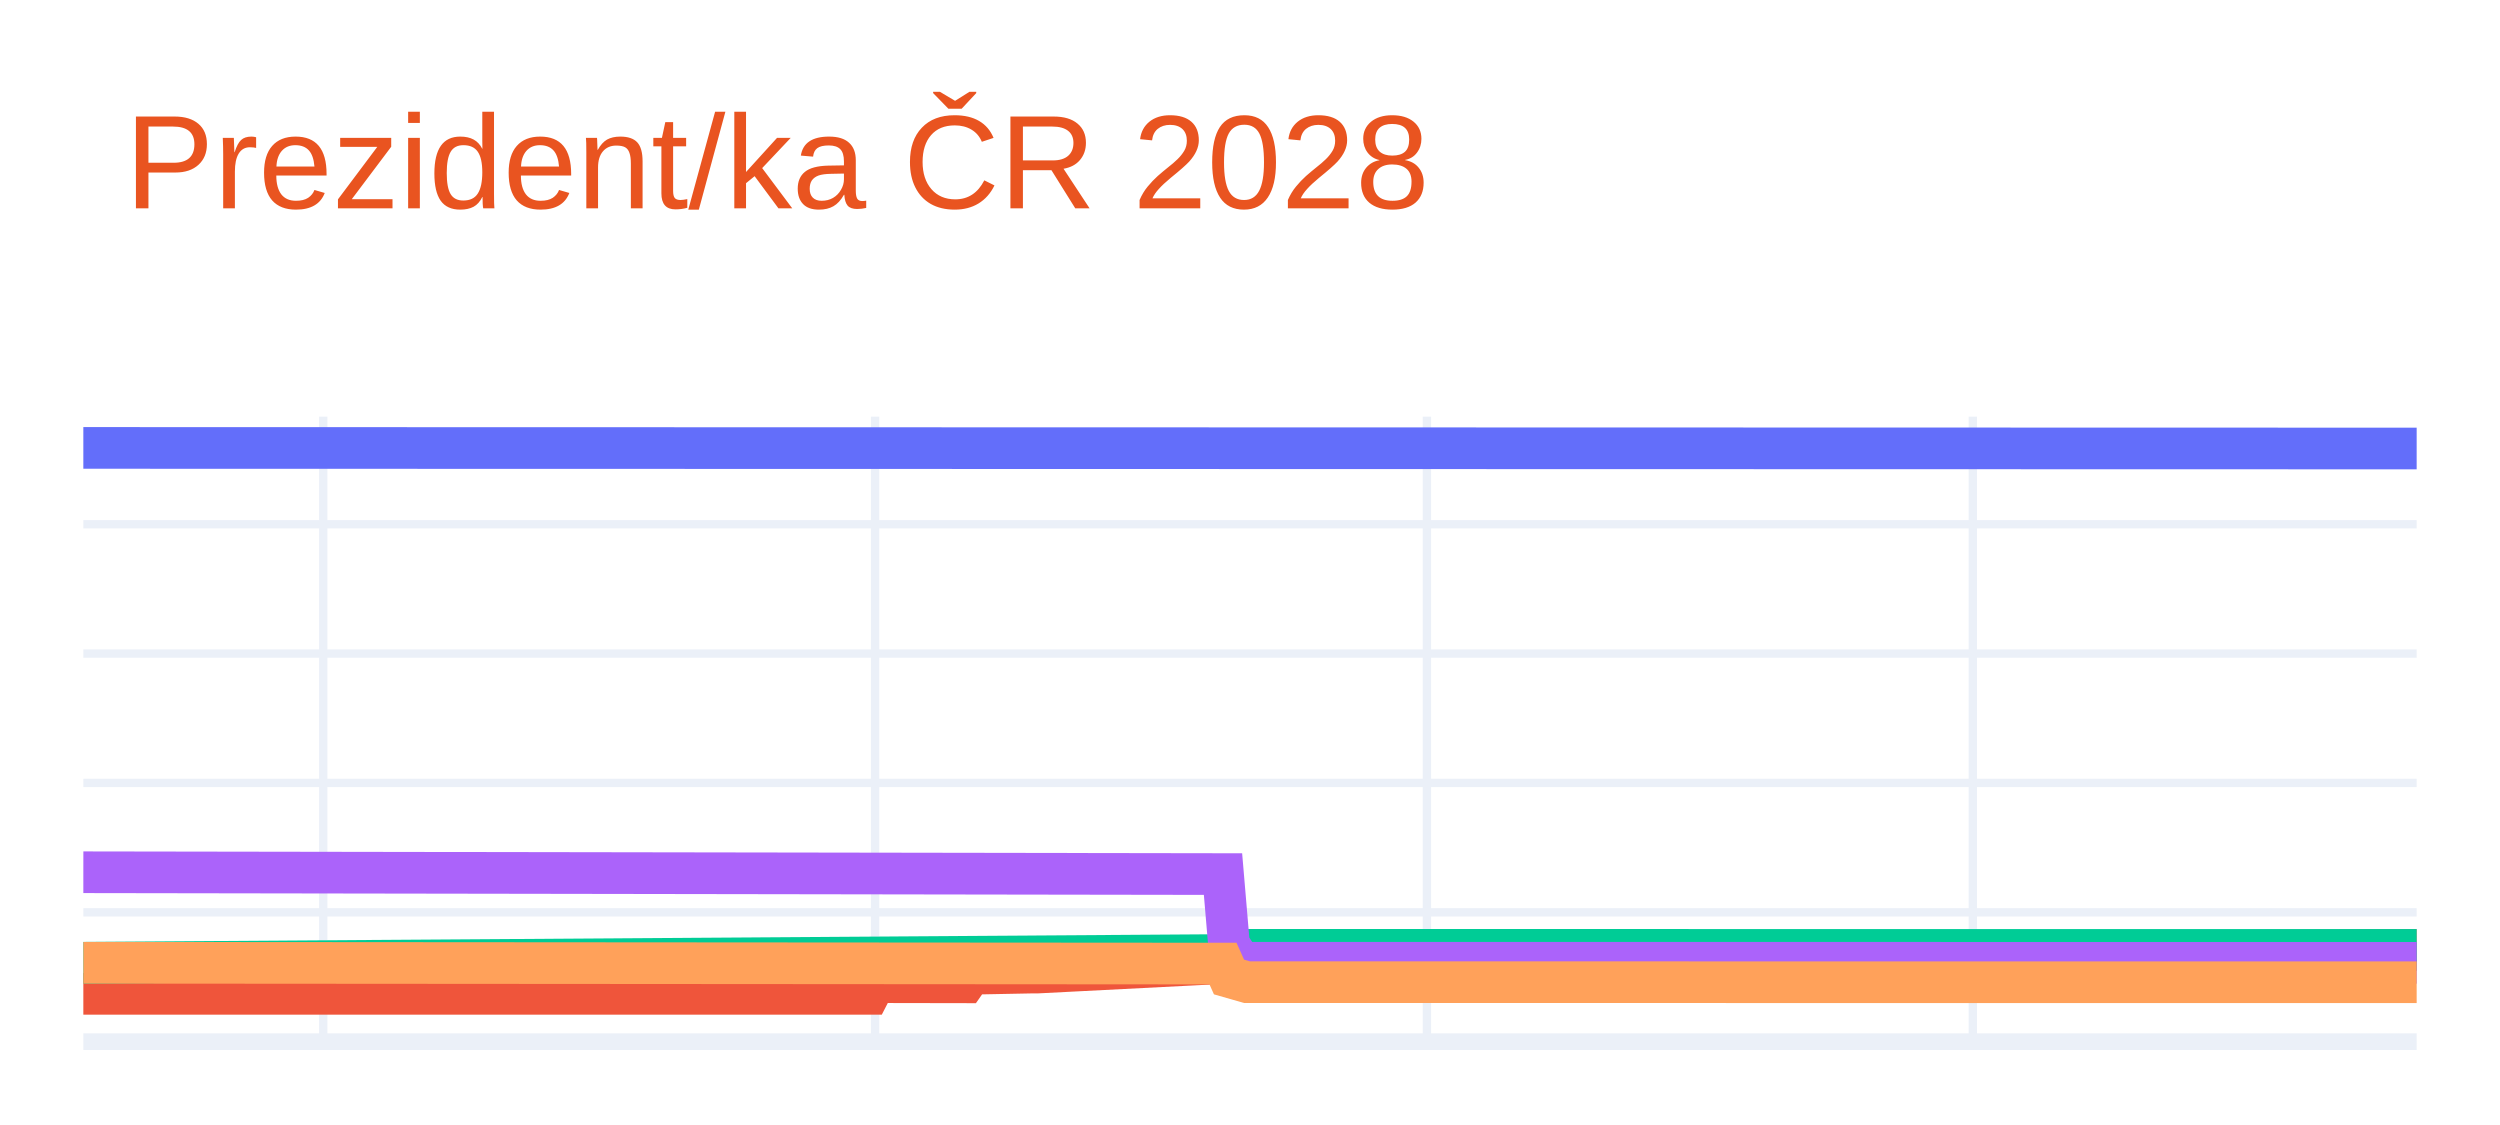
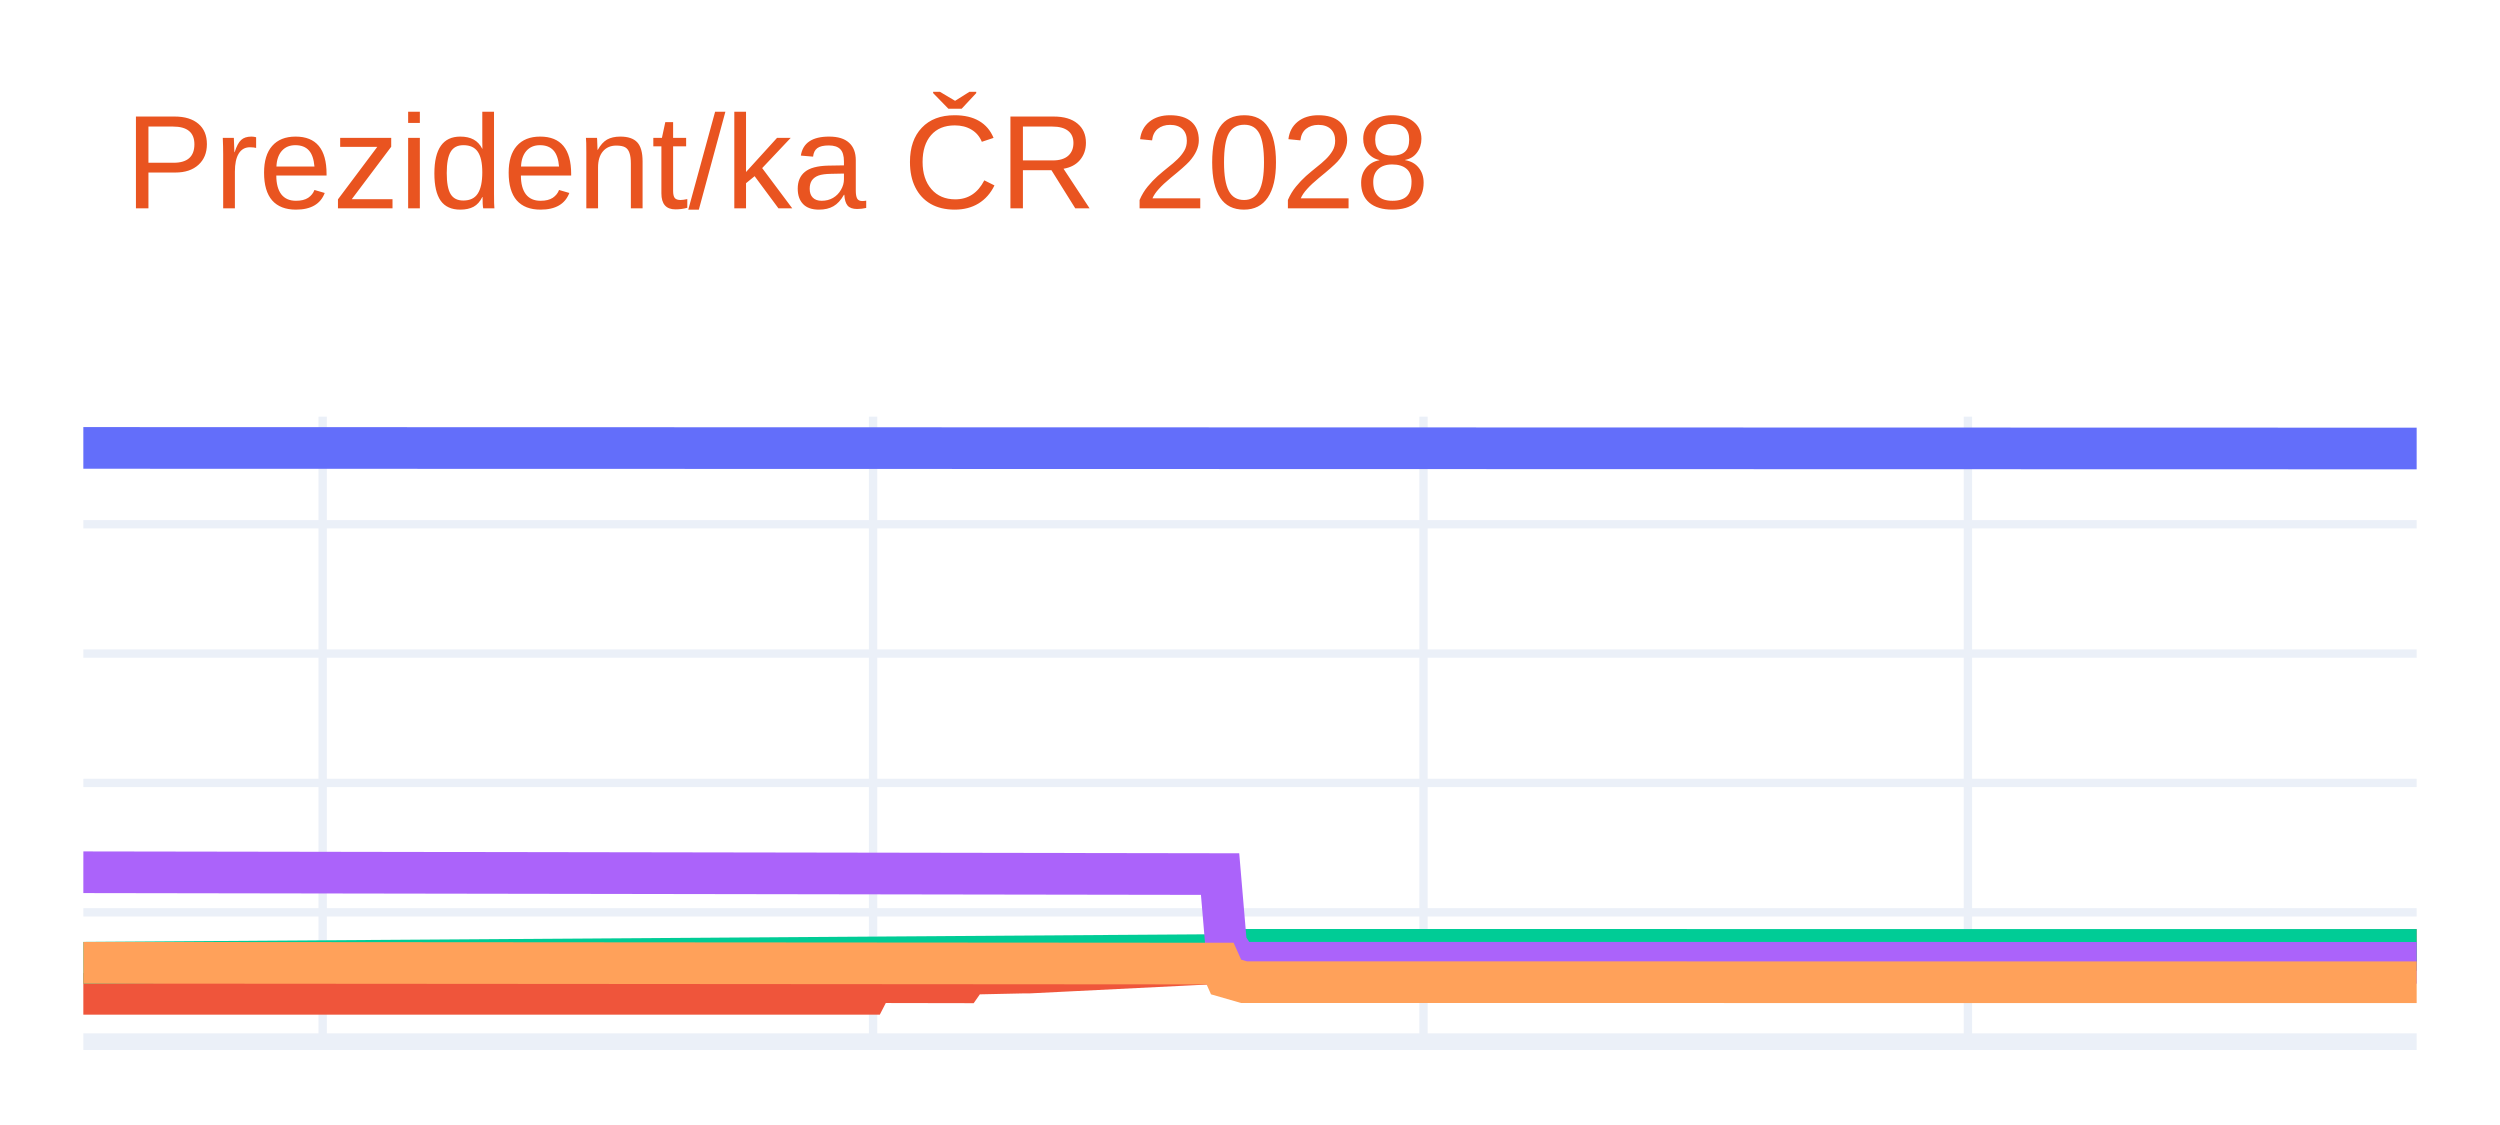
<svg xmlns="http://www.w3.org/2000/svg" class="main-svg" width="300" height="135" style="" viewBox="0 0 300 135">
  <rect x="0" y="0" width="300" height="135" style="fill: rgb(255, 255, 255); fill-opacity: 1;" />
-   <defs id="defs-fa3ba2">
+   <defs id="defs-1ffc56">
    <g class="clips">
-       <clipPath id="clipfa3ba2xyplot" class="plotclip">
+       <clipPath id="clip1ffc56xyplot" class="plotclip">
        <rect width="280" height="75" />
      </clipPath>
-       <clipPath class="axesclip" id="clipfa3ba2x">
+       <clipPath class="axesclip" id="clip1ffc56x">
        <rect x="10" y="0" width="280" height="135" />
      </clipPath>
-       <clipPath class="axesclip" id="clipfa3ba2y">
+       <clipPath class="axesclip" id="clip1ffc56y">
        <rect x="0" y="50" width="300" height="75" />
      </clipPath>
-       <clipPath class="axesclip" id="clipfa3ba2xy">
+       <clipPath class="axesclip" id="clip1ffc56xy">
        <rect x="10" y="50" width="280" height="75" />
      </clipPath>
    </g>
    <g class="gradients" />
    <g class="patterns" />
  </defs>
  <g class="bglayer" />
  <g class="layer-below">
    <g class="imagelayer" />
    <g class="shapelayer" />
  </g>
  <g class="cartesianlayer">
    <g class="subplot xy">
      <g class="layer-subplot">
        <g class="shapelayer" />
        <g class="imagelayer" />
      </g>
      <g class="minor-gridlayer">
        <g class="x" />
        <g class="y" />
      </g>
      <g class="gridlayer">
        <g class="x">
-           <path class="xgrid crisp" transform="translate(38.79,0)" d="M0,50v75" style="stroke: rgb(235, 240, 248); stroke-opacity: 1; stroke-width: 1px;" />
-           <path class="xgrid crisp" transform="translate(105.01,0)" d="M0,50v75" style="stroke: rgb(235, 240, 248); stroke-opacity: 1; stroke-width: 1px;" />
-           <path class="xgrid crisp" transform="translate(171.23,0)" d="M0,50v75" style="stroke: rgb(235, 240, 248); stroke-opacity: 1; stroke-width: 1px;" />
-           <path class="xgrid crisp" transform="translate(236.74,0)" d="M0,50v75" style="stroke: rgb(235, 240, 248); stroke-opacity: 1; stroke-width: 1px;" />
+           <path class="xgrid crisp" transform="translate(38.72,0)" d="M0,50v75" style="stroke: rgb(235, 240, 248); stroke-opacity: 1; stroke-width: 1px;" />
+           <path class="xgrid crisp" transform="translate(104.77,0)" d="M0,50v75" style="stroke: rgb(235, 240, 248); stroke-opacity: 1; stroke-width: 1px;" />
+           <path class="xgrid crisp" transform="translate(170.82,0)" d="M0,50v75" style="stroke: rgb(235, 240, 248); stroke-opacity: 1; stroke-width: 1px;" />
+           <path class="xgrid crisp" transform="translate(236.15,0)" d="M0,50v75" style="stroke: rgb(235, 240, 248); stroke-opacity: 1; stroke-width: 1px;" />
        </g>
        <g class="y">
          <path class="ygrid crisp" transform="translate(0,109.48)" d="M10,0h280" style="stroke: rgb(235, 240, 248); stroke-opacity: 1; stroke-width: 1px;" />
          <path class="ygrid crisp" transform="translate(0,93.95)" d="M10,0h280" style="stroke: rgb(235, 240, 248); stroke-opacity: 1; stroke-width: 1px;" />
          <path class="ygrid crisp" transform="translate(0,78.43)" d="M10,0h280" style="stroke: rgb(235, 240, 248); stroke-opacity: 1; stroke-width: 1px;" />
          <path class="ygrid crisp" transform="translate(0,62.91)" d="M10,0h280" style="stroke: rgb(235, 240, 248); stroke-opacity: 1; stroke-width: 1px;" />
        </g>
      </g>
      <g class="zerolinelayer">
        <path class="yzl zl crisp" transform="translate(0,125)" d="M10,0h280" style="stroke: rgb(235, 240, 248); stroke-opacity: 1; stroke-width: 2px;" />
      </g>
      <g class="layer-between">
        <g class="shapelayer" />
        <g class="imagelayer" />
      </g>
      <path class="xlines-below" />
      <path class="ylines-below" />
      <g class="overlines-below" />
      <g class="xaxislayer-below" />
      <g class="yaxislayer-below" />
      <g class="overaxes-below" />
-       <g class="plot" transform="translate(10,50)" clip-path="url(#clipfa3ba2xyplot)">
+       <g class="plot" transform="translate(10,50)" clip-path="url(#clip1ffc56xyplot)">
        <g class="scatterlayer mlayer">
-           <g class="trace scatter trace70c74d" style="stroke-miterlimit: 2; opacity: 1;">
+           <g class="trace scatter trace2df2c1" style="stroke-miterlimit: 2; opacity: 1;">
            <g class="fills" />
            <g class="errorbars" />
            <g class="lines">
              <path class="js-line" d="M0,3.75L280,3.82" style="vector-effect: none; fill: none; stroke: rgb(99, 110, 250); stroke-opacity: 1; stroke-width: 5px; opacity: 1;" />
            </g>
            <g class="points" />
            <g class="text" />
          </g>
-           <g class="trace scatter trace364d41" style="stroke-miterlimit: 2; opacity: 1;">
+           <g class="trace scatter traceb138f5" style="stroke-miterlimit: 2; opacity: 1;">
            <g class="fills" />
            <g class="errorbars" />
            <g class="lines">
-               <path class="js-line" d="M0,69.26L94.29,69.26L95.01,67.86L105.81,67.88L106.53,66.85L113.73,66.71L114.45,66.71L137.48,65.53L138.2,64.75L280,63.99" style="vector-effect: none; fill: none; stroke: rgb(239, 85, 59); stroke-opacity: 1; stroke-width: 5px; opacity: 1;" />
+               <path class="js-line" d="M0,69.26L94.05,69.26L94.77,67.86L105.54,67.88L106.26,66.85L112.72,66.71L113.44,66.71L137.13,65.53L137.85,64.75L280,63.99" style="vector-effect: none; fill: none; stroke: rgb(239, 85, 59); stroke-opacity: 1; stroke-width: 5px; opacity: 1;" />
            </g>
            <g class="points" />
            <g class="text" />
          </g>
-           <g class="trace scatter trace85d081" style="stroke-miterlimit: 2; opacity: 1;">
+           <g class="trace scatter trace35ca24" style="stroke-miterlimit: 2; opacity: 1;">
            <g class="fills" />
            <g class="errorbars" />
            <g class="lines">
-               <path class="js-line" d="M0,65.53L137.48,64.6L138.2,63.98L280,63.99" style="vector-effect: none; fill: none; stroke: rgb(0, 204, 150); stroke-opacity: 1; stroke-width: 5px; opacity: 1;" />
+               <path class="js-line" d="M0,65.53L137.13,64.6L137.85,63.98L280,63.99" style="vector-effect: none; fill: none; stroke: rgb(0, 204, 150); stroke-opacity: 1; stroke-width: 5px; opacity: 1;" />
            </g>
            <g class="points" />
            <g class="text" />
          </g>
-           <g class="trace scatter tracebeae39" style="stroke-miterlimit: 2; opacity: 1;">
+           <g class="trace scatter tracee0ef56" style="stroke-miterlimit: 2; opacity: 1;">
            <g class="fills" />
            <g class="errorbars" />
            <g class="lines">
-               <path class="js-line" d="M0,54.67L136.76,54.89L137.48,63.36L138.92,65.53L139.64,65.53L280,65.54" style="vector-effect: none; fill: none; stroke: rgb(171, 99, 250); stroke-opacity: 1; stroke-width: 5px; opacity: 1;" />
+               <path class="js-line" d="M0,54.67L136.41,54.89L137.13,63.36L138.56,65.53L139.28,65.53L280,65.54" style="vector-effect: none; fill: none; stroke: rgb(171, 99, 250); stroke-opacity: 1; stroke-width: 5px; opacity: 1;" />
            </g>
            <g class="points" />
            <g class="text" />
          </g>
-           <g class="trace scatter traced2d379" style="stroke-miterlimit: 2; opacity: 1;">
+           <g class="trace scatter tracec698aa" style="stroke-miterlimit: 2; opacity: 1;">
            <g class="fills" />
            <g class="errorbars" />
            <g class="lines">
-               <path class="js-line" d="M0,65.53L136.76,65.63L137.48,67.24L139.64,67.86L140.36,67.86L280,67.87" style="vector-effect: none; fill: none; stroke: rgb(255, 161, 90); stroke-opacity: 1; stroke-width: 5px; opacity: 1;" />
+               <path class="js-line" d="M0,65.53L136.41,65.63L137.13,67.24L139.28,67.86L140,67.86L280,67.87" style="vector-effect: none; fill: none; stroke: rgb(255, 161, 90); stroke-opacity: 1; stroke-width: 5px; opacity: 1;" />
            </g>
            <g class="points" />
            <g class="text" />
          </g>
        </g>
      </g>
      <g class="overplot" />
      <path class="xlines-above crisp" d="M0,0" style="fill: none;" />
      <path class="ylines-above crisp" d="M0,0" style="fill: none;" />
      <g class="overlines-above" />
      <g class="xaxislayer-above" />
      <g class="yaxislayer-above" />
      <g class="overaxes-above" />
    </g>
  </g>
  <g class="polarlayer" />
  <g class="smithlayer" />
  <g class="ternarylayer" />
  <g class="geolayer" />
  <g class="funnelarealayer" />
  <g class="pielayer" />
  <g class="iciclelayer" />
  <g class="treemaplayer" />
  <g class="sunburstlayer" />
  <g class="glimages" />
-   <defs id="topdefs-fa3ba2">
+   <defs id="topdefs-1ffc56">
    <g class="clips" />
  </defs>
  <g class="layer-above">
    <g class="imagelayer" />
    <g class="shapelayer" />
  </g>
  <g class="infolayer">
    <g class="g-gtitle">
      <text class="gtitle" x="15" y="25" text-anchor="start" dy="0em" style="font-family: Ubuntu, verdana, arial, sans-serif; font-size: 16px; fill: rgb(233, 84, 32); opacity: 1; white-space: pre;">Prezident/ka ČR 2028</text>
    </g>
    <g class="g-xtitle" />
    <g class="g-ytitle" />
  </g>
</svg>
